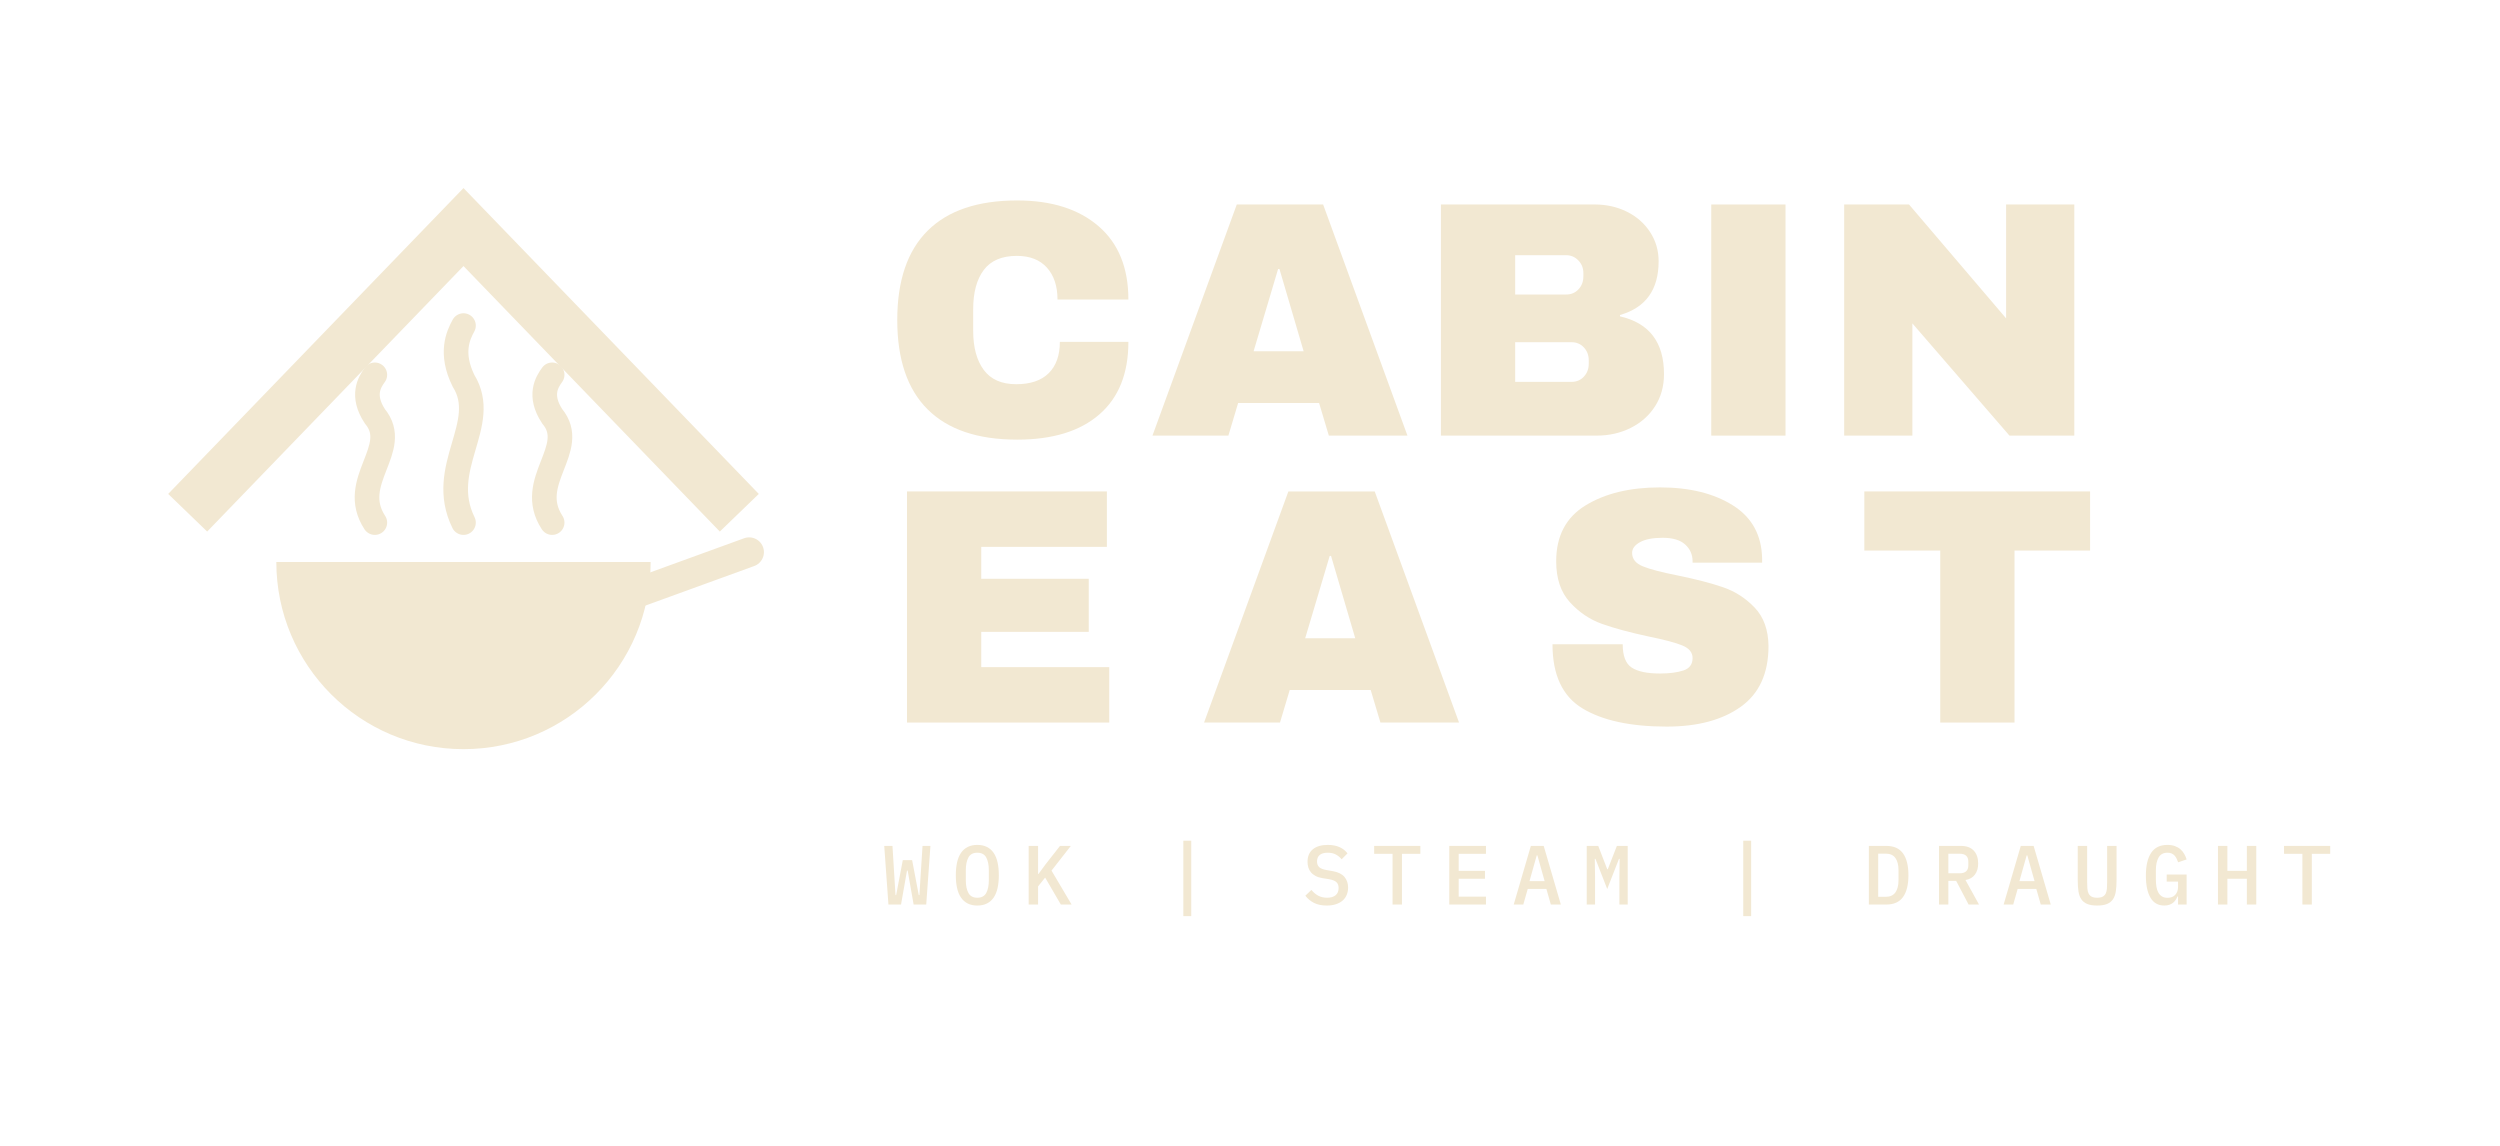
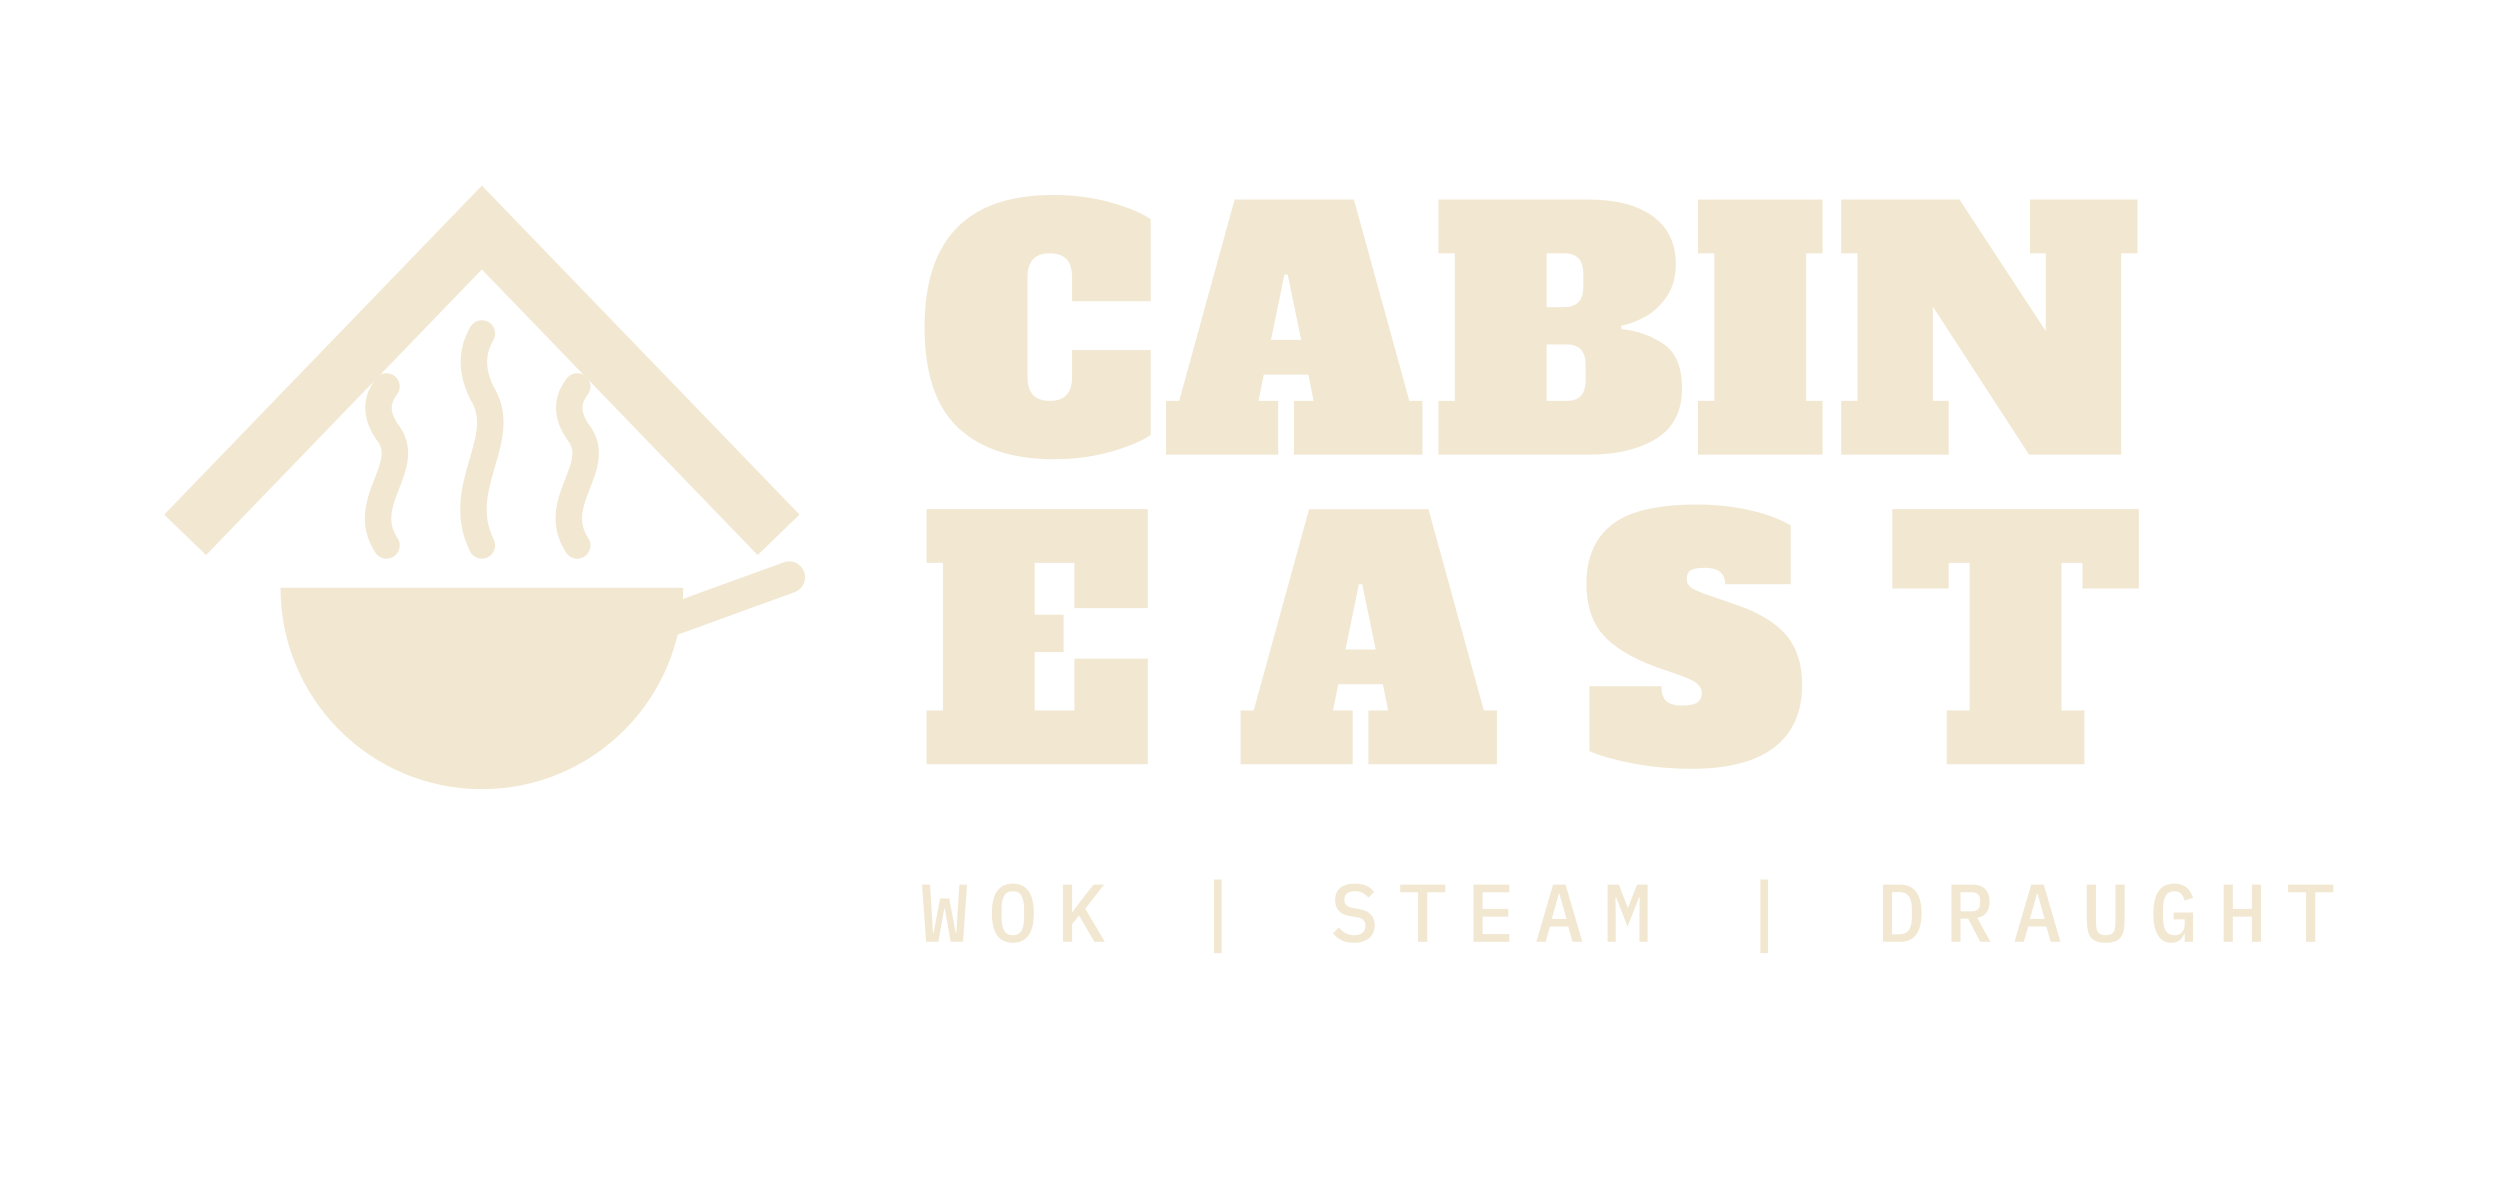
- <svg xmlns="http://www.w3.org/2000/svg" viewBox="0 0 893 409" width="893" height="409">
-   <g transform="translate(60.00 60.00) scale(1.7593)">
+ <svg xmlns="http://www.w3.org/2000/svg" viewBox="0 0 915 431" width="915" height="431">
+   <g transform="translate(60.00 60.00) scale(1.9393)">
    <path d="M4 70 L60 12 L116 70" fill="none" stroke="#F2E8D2" stroke-width="11" stroke-linejoin="miter" stroke-miterlimit="6" />
    <path d="M42 72 C36.5 63.6 47.5 57.0 42 50.4 C39.25 46.2 40.9 43.5 42 42" fill="none" stroke="#F2E8D2" stroke-width="5" stroke-linecap="round" />
    <path d="M60 72 C54.5 60.8 65.5 52.0 60 43.2 C57.25 37.6 58.9 34.0 60 32" fill="none" stroke="#F2E8D2" stroke-width="5" stroke-linecap="round" />
    <path d="M78 72 C72.5 63.6 83.5 57.0 78 50.4 C75.25 46.2 76.9 43.5 78 42" fill="none" stroke="#F2E8D2" stroke-width="5" stroke-linecap="round" />
    <path d="M22 80 H98 A38 38 0 0 1 22 80 Z" fill="#F2E8D2" />
    <path d="M96 86 L118 78" stroke="#F2E8D2" stroke-width="6" stroke-linecap="round" />
  </g>
-   <g transform="translate(315.1 155.6)">
+   <g transform="translate(336.7 166.4)">
    <g fill="#F2E8D2">
-       <path transform="translate(0 0) scale(0.12 -0.12)" d="M733 405H522Q522 465 490.5 500Q459 535 401 535Q334 535 302.5 493Q271 451 271 376V312Q271 238 302.5 195.5Q334 153 399 153Q463 153 496 186Q529 219 529 279H733Q733 138 646.5 63Q560 -12 402 -12Q226 -12 135.5 78Q45 168 45 344Q45 520 135.5 610Q226 700 402 700Q555 700 644 623.5Q733 547 733 405Z" />
-       <path transform="translate(95.36 0) scale(0.12 -0.12)" d="M535 0 506 97H265L236 0H10L261 688H518L769 0ZM311 251H460L388 496H384Z" />
-       <path transform="translate(190.72 0) scale(0.12 -0.12)" d="M722 519Q722 392 607 359V355Q738 325 738 183Q738 129 711.5 87.5Q685 46 639 23Q593 0 538 0H74V688H532Q584 688 627.5 666.5Q671 645 696.5 606Q722 567 722 519ZM295 420H447Q469 420 483.5 435.5Q498 451 498 474V484Q498 506 483 521.5Q468 537 447 537H295ZM295 160H463Q485 160 499.5 175.5Q514 191 514 214V224Q514 247 499.5 262.5Q485 278 463 278H295Z" />
-       <path transform="translate(286.08 0) scale(0.12 -0.12)" d="M84 0V688H305V0Z" />
-       <path transform="translate(334.76 0) scale(0.12 -0.12)" d="M566 0 277 334V0H74V688H267L556 349V688H759V0Z" />
+       <path transform="translate(0 0) scale(0.12 -0.12)" d="M14 389Q14 792 406 792Q501 792 582.5 769Q664 746 704 718V468H464V540Q464 578 447 596Q430 614 396 614Q362 614 345 596Q328 578 328 540V238Q328 200 345 182Q362 164 396 164Q430 164 447 182Q464 200 464 238V319H704V60Q663 32 582.5 9Q502 -14 408 -14Q219 -14 116.5 82Q14 178 14 389Z" />
+       <path transform="translate(88.64 0) scale(0.12 -0.12)" d="M754 164H794V0H402V164H462L446 244H310L294 164H354V0H12V164H52L221 778H585ZM332 350H424L383 549H373Z" />
+       <path transform="translate(187.36 0) scale(0.12 -0.12)" d="M20 164H70V614H20V778H479Q604 778 674 727Q744 676 744 581Q744 522 716 481.5Q688 441 650.5 420.5Q613 400 578 393V383Q649 376 706 338Q763 300 763 202Q763 97 684 48.5Q605 0 479 0H20ZM404 450Q433 450 447.5 465.5Q462 481 462 514V550Q462 583 447.5 598.5Q433 614 404 614H350V450ZM411 164Q440 164 454.5 179.5Q469 195 469 228V272Q469 305 454.5 320.5Q440 336 411 336H350V164Z" />
+       <path transform="translate(282.36 0) scale(0.12 -0.12)" d="M20 0V164H70V614H20V778H400V614H350V164H400V0Z" />
+       <path transform="translate(334.76 0) scale(0.12 -0.12)" d="M596 778H924V614H874V0H593L300 451V164H348V0H20V164H70V614H20V778H381L644 377V614H596Z" />
    </g>
  </g>
-   <g transform="translate(315.1 258.1)">
+   <g transform="translate(336.7 279.7)">
    <g fill="#F2E8D2">
-       <path transform="translate(0 0) scale(0.12 -0.12)" d="M74 688H669V523H295V428H615V270H295V165H676V0H74Z" />
-       <path transform="translate(113.79 0) scale(0.12 -0.12)" d="M535 0 506 97H265L236 0H10L261 688H518L769 0ZM311 251H460L388 496H384Z" />
-       <path transform="translate(234.29 0) scale(0.12 -0.12)" d="M667 488V476H460V480Q460 510 438 530Q416 550 371 550Q327 550 303.5 537Q280 524 280 505Q280 478 312 465Q344 452 415 438Q498 421 551.5 402.5Q605 384 645 342Q685 300 686 228Q686 106 603.5 47Q521 -12 383 -12Q222 -12 132.5 42Q43 96 43 233H252Q252 181 279 163.5Q306 146 363 146Q405 146 432.5 155Q460 164 460 192Q460 217 429.5 229.5Q399 242 330 256Q246 274 191 293.5Q136 313 95 358Q54 403 54 480Q54 593 141.5 646.5Q229 700 363 700Q495 700 580 646.5Q665 593 667 488Z" />
-       <path transform="translate(348.08 0) scale(0.12 -0.12)" d="M470 512V0H249V512H23V688H695V512Z" />
+       <path transform="translate(0 0) scale(0.12 -0.12)" d="M20 0V164H70V614H20V778H695V476H471V614H350V456H438V342H350V164H471V322H695V0Z" />
+       <path transform="translate(115.91 0) scale(0.12 -0.12)" d="M754 164H794V0H402V164H462L446 244H310L294 164H354V0H12V164H52L221 778H585ZM332 350H424L383 549H373Z" />
+       <path transform="translate(242.97 0) scale(0.12 -0.12)" d="M17 40V238H237Q237 207 251 193Q265 179 302 179Q333 179 346.5 188.5Q360 198 360 217Q360 233 347 244.5Q334 256 302 268L216 298Q105 340 56.5 397Q8 454 8 551Q8 669 85.5 730.5Q163 792 344 792Q431 792 507.5 774.5Q584 757 631 728V549H431Q431 599 369 599Q339 599 326.5 591.5Q314 584 314 565Q314 548 328.5 538Q343 528 376 517L463 487Q569 451 617.5 393.5Q666 336 666 243Q666 116 580.5 51Q495 -14 330 -14Q234 -14 148.5 2.5Q63 19 17 40Z" />
+       <path transform="translate(354.2 0) scale(0.12 -0.12)" d="M766 536H594V614H530V164H600V0H180V164H250V614H186V536H14V778H766Z" />
    </g>
  </g>
-   <g transform="translate(315.1 323.1)">
+   <g transform="translate(336.7 344.7)">
    <g fill="#F2E8D2">
      <path transform="translate(0 0) scale(0.03 -0.03)" d="M75 0 25 698H123L148 292L159 113H167L246 529H357L436 113H444L455 292L481 698H575L525 0H375L304 404H296L225 0Z" />
      <path transform="translate(25 0) scale(0.03 -0.03)" d="M300 -12Q234 -12 185.5 12.5Q137 37 105.5 83Q74 129 59 196Q44 263 44 349Q44 434 59 501.5Q74 569 105.5 615Q137 661 185.5 685.5Q234 710 300 710Q366 710 414.5 685.5Q463 661 494.5 615Q526 569 541 501.5Q556 434 556 349Q556 263 541 196Q526 129 494.5 83Q463 37 414.5 12.5Q366 -12 300 -12ZM300 81Q375 81 406 137.5Q437 194 437 291V408Q437 504 406 560.5Q375 617 300 617Q225 617 194 560.5Q163 504 163 408V290Q163 194 194 137.5Q225 81 300 81Z" />
      <path transform="translate(50 0) scale(0.03 -0.03)" d="M274 321 190 216V0H78V698H190V364H195L280 480L451 698H580L350 404L589 0H461Z" />
      <path transform="translate(100 0) scale(0.03 -0.03)" d="M253 -138V760H347V-138Z" />
      <path transform="translate(150 0) scale(0.03 -0.03)" d="M294 -12Q203 -12 141 20Q79 52 39 105L111 174Q151 126 196 103.5Q241 81 298 81Q364 81 399.5 111Q435 141 435 197Q435 242 409 266.5Q383 291 320 302L244 314Q194 322 160 340.5Q126 359 105 384.5Q84 410 74.5 441.5Q65 473 65 508Q65 607 129 658.5Q193 710 305 710Q388 710 446.5 683.5Q505 657 541 609L471 539Q442 574 402.5 595.5Q363 617 305 617Q243 617 210.5 590.5Q178 564 178 513Q178 470 203.5 445.5Q229 421 294 410L368 397Q462 380 505 328.5Q548 277 548 203Q548 155 531.5 115Q515 75 482.5 47Q450 19 402.5 3.5Q355 -12 294 -12Z" />
      <path transform="translate(175 0) scale(0.03 -0.03)" d="M356 604V0H244V604H25V698H575V604Z" />
      <path transform="translate(200 0) scale(0.03 -0.03)" d="M86 0V698H523V604H198V401H511V307H198V94H523V0Z" />
      <path transform="translate(225 0) scale(0.03 -0.03)" d="M462 0 409 186H187L134 0H20L224 698H377L581 0ZM302 585H294L208 279H388Z" />
      <path transform="translate(250 0) scale(0.03 -0.03)" d="M445 334 448 544H440L300 185L160 544H152L155 334V0H56V698H193L300 421H307L415 698H544V0H445Z" />
      <path transform="translate(300 0) scale(0.03 -0.03)" d="M253 -138V760H347V-138Z" />
      <path transform="translate(350 0) scale(0.03 -0.03)" d="M82 698H290Q424 698 488.5 609Q553 520 553 349Q553 178 488.5 89Q424 0 290 0H82ZM283 92Q360 92 397.5 143.5Q435 195 435 291V407Q435 503 397.5 554.5Q360 606 283 606H193V92Z" />
      <path transform="translate(375 0) scale(0.03 -0.03)" d="M195 0H84V698H345Q445 698 497.5 642Q550 586 550 488Q550 408 511 356Q472 304 399 292L560 0H436L288 282H195ZM329 372Q433 372 433 467V510Q433 605 329 605H195V372Z" />
      <path transform="translate(400 0) scale(0.03 -0.03)" d="M462 0 409 186H187L134 0H20L224 698H377L581 0ZM302 585H294L208 279H388Z" />
      <path transform="translate(425 0) scale(0.03 -0.03)" d="M181 698V269Q181 226 183.5 191Q186 156 198 131.5Q210 107 234 94Q258 81 300 81Q342 81 366 94Q390 107 402 131.5Q414 156 416.5 191Q419 226 419 269V698H531V289Q531 214 522.5 157.5Q514 101 489 63.5Q464 26 418.5 7Q373 -12 300 -12Q227 -12 181.5 7Q136 26 111 63.5Q86 101 77.5 157.5Q69 214 69 289V698Z" />
      <path transform="translate(450 0) scale(0.03 -0.03)" d="M430 96H423Q414 75 401.5 55.5Q389 36 370.5 21Q352 6 326 -3Q300 -12 266 -12Q157 -12 102 81Q47 174 47 344Q47 522 110 616Q173 710 303 710Q354 710 392.5 696Q431 682 458 658.5Q485 635 503 603.5Q521 572 532 537L431 503Q423 526 413 546.5Q403 567 388.5 583Q374 599 353.5 608Q333 617 304 617Q231 617 198.5 560.5Q166 504 166 408V297Q166 249 173 209Q180 169 196.5 140.5Q213 112 239.5 96Q266 80 304 80Q365 80 397.5 116.5Q430 153 430 210V273H295V357H532V0H430Z" />
      <path transform="translate(475 0) scale(0.03 -0.03)" d="M416 307H184V0H72V698H184V401H416V698H528V0H416Z" />
      <path transform="translate(500 0) scale(0.03 -0.03)" d="M356 604V0H244V604H25V698H575V604Z" />
    </g>
  </g>
</svg>
